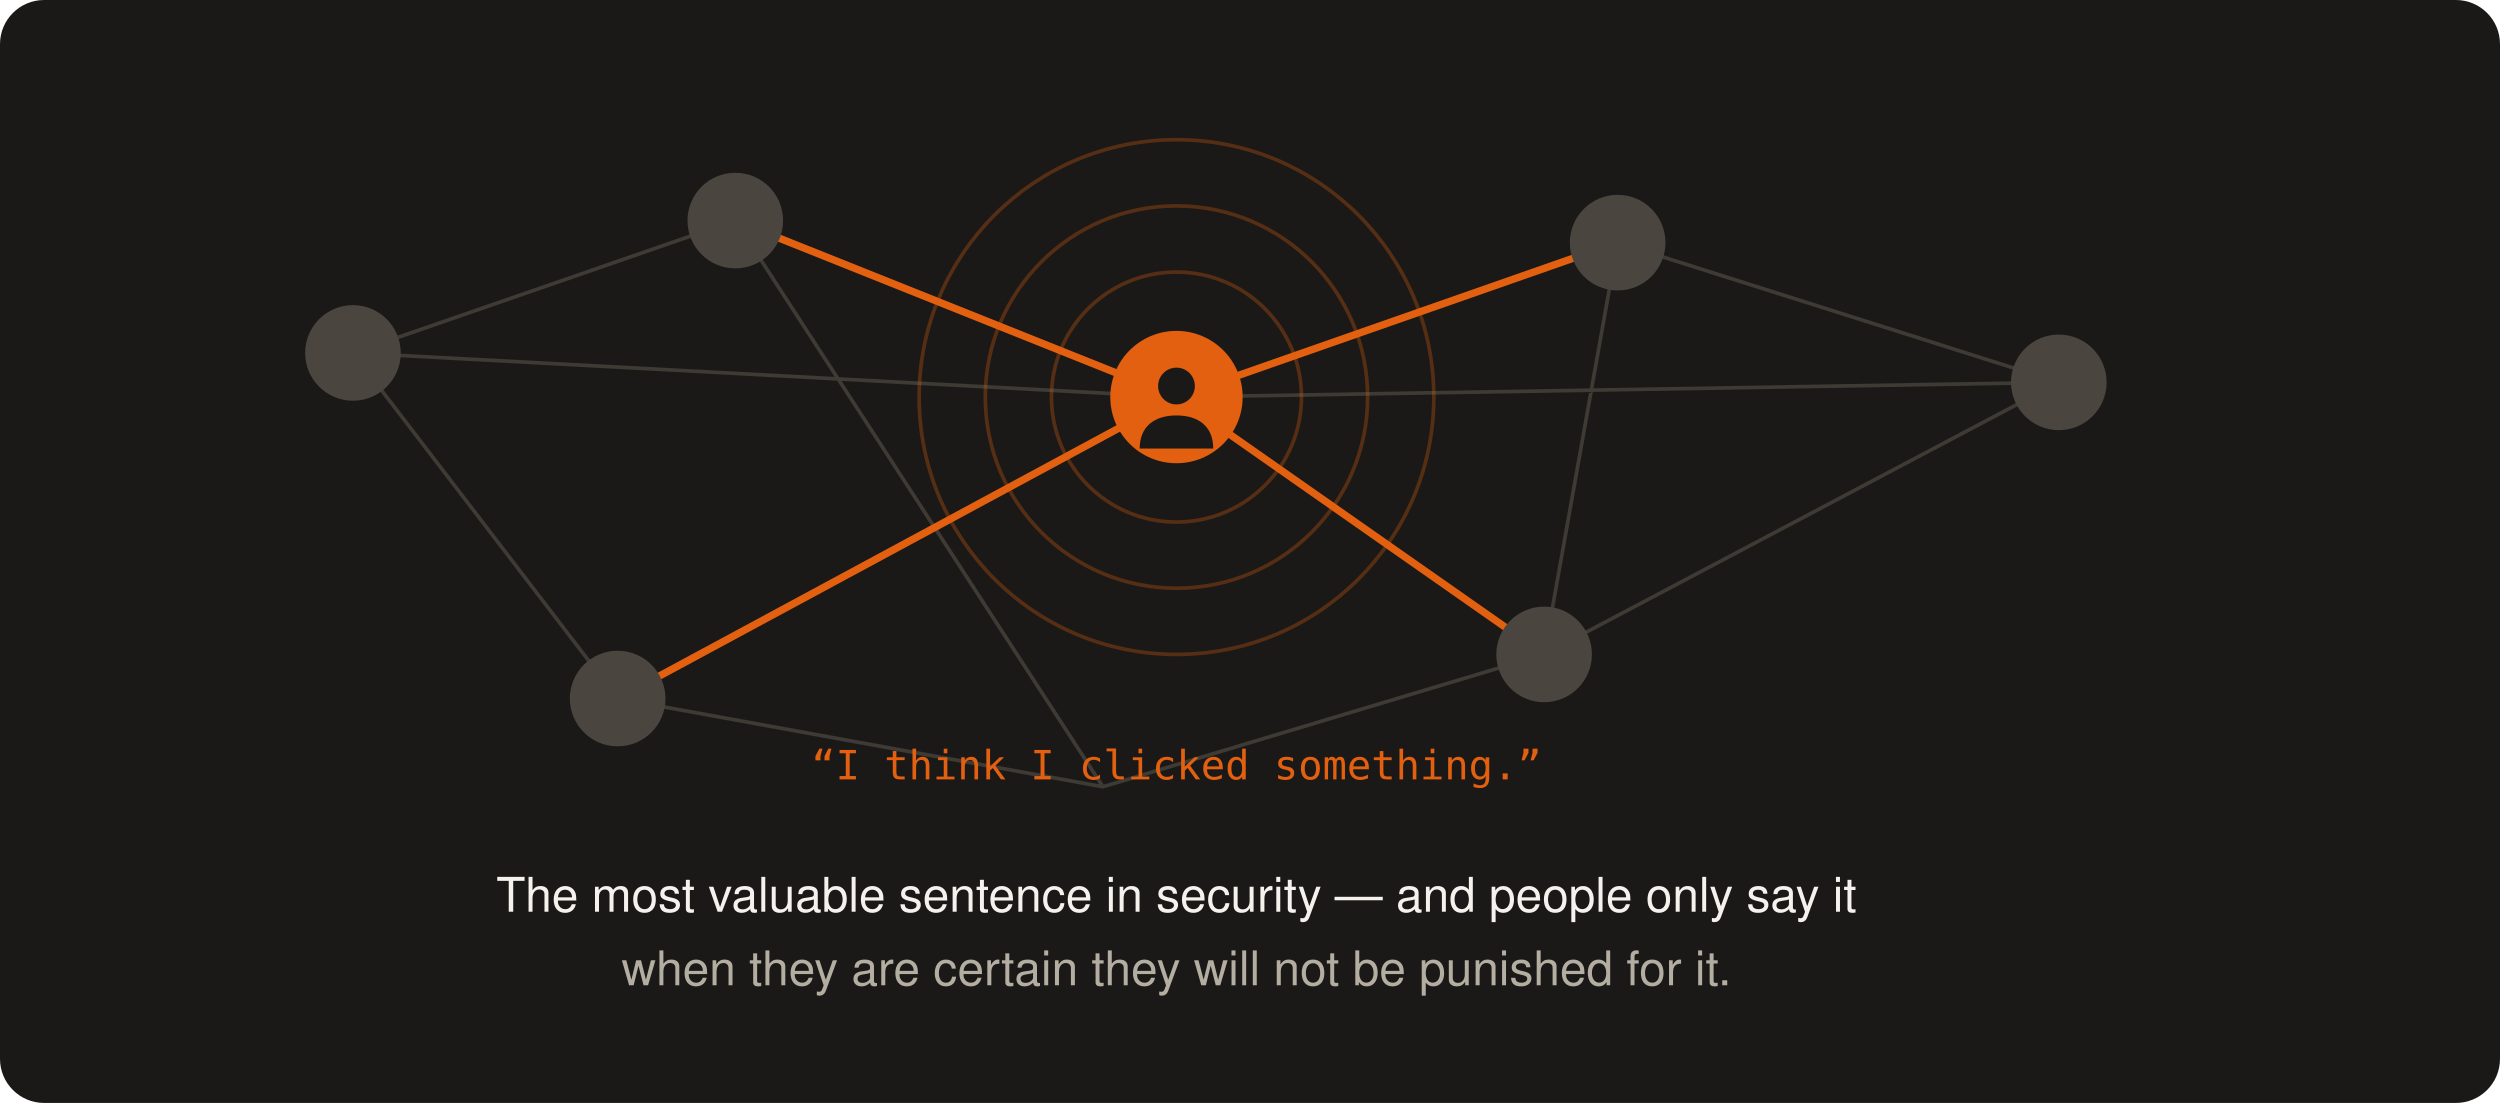
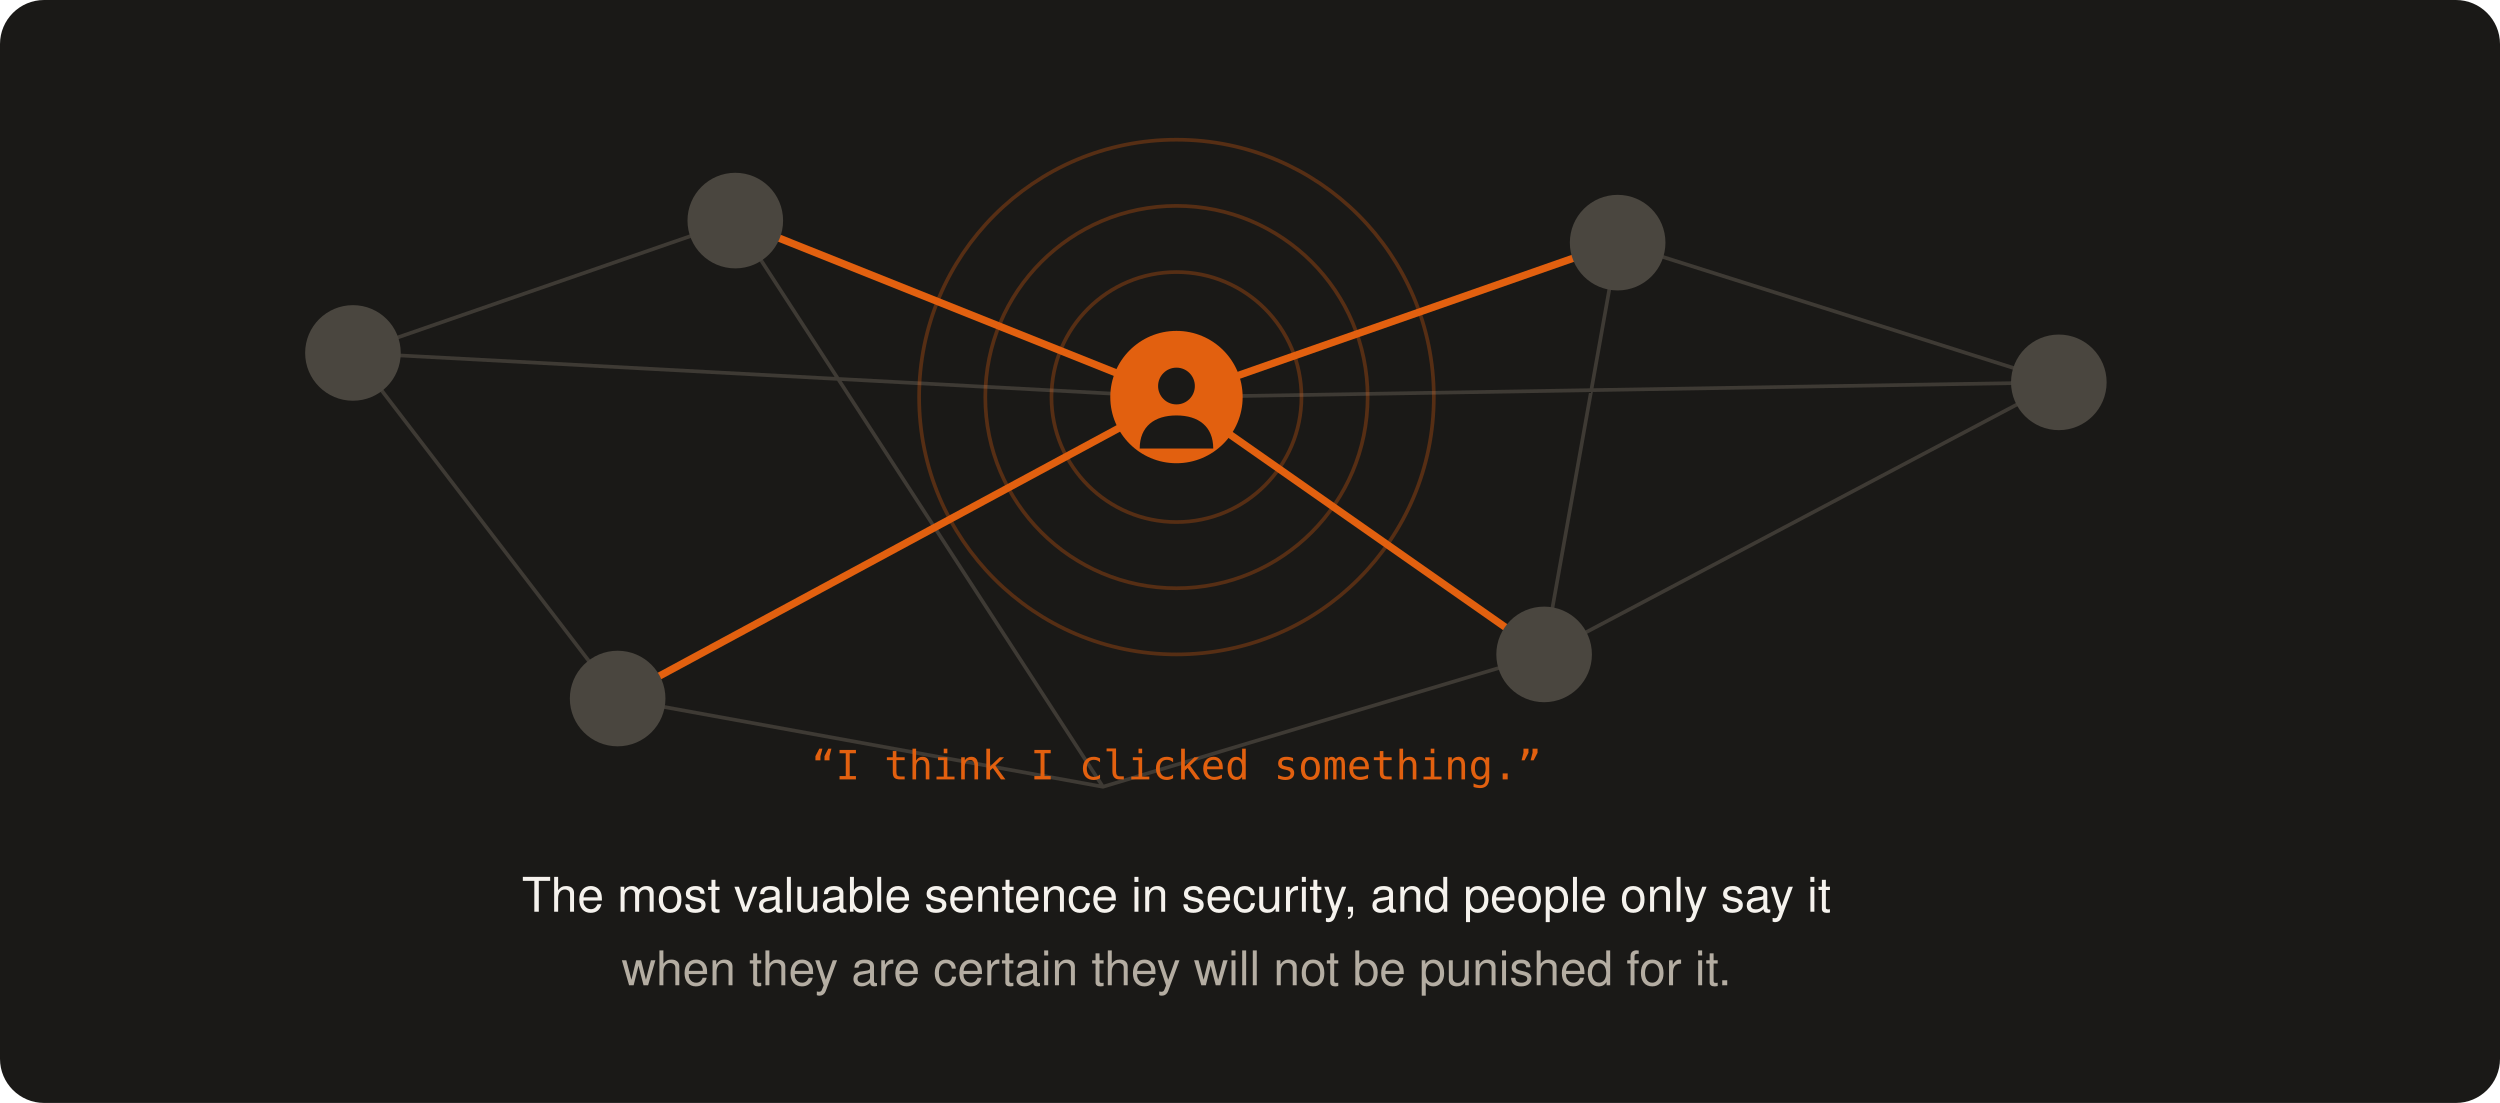
<svg xmlns="http://www.w3.org/2000/svg" viewBox="0 0 680 300" role="img" aria-labelledby="t10 d10" width="680" height="300">
  <rect width="680" height="300" rx="12" fill="#1A1917" />
  <g stroke="#3E3A34" fill="none">
    <path d="M96 96 200 60 320 108 440 66 560 104M96 96 168 190 300 214 420 178 560 104              M200 60 300 214M320 108 168 190M440 66 420 178M96 96 320 108M320 108 560 104              M168 190 96 96M420 178 560 104M200 60 320 108" />
  </g>
  <g stroke="#E2600F" stroke-width="2" fill="none" stroke-linecap="round">
    <path d="M320 108 200 60M320 108 168 190M320 108 440 66M320 108 420 178" />
  </g>
  <g fill="none" stroke="#E2600F" stroke-opacity=".3">
    <circle cx="320" cy="108" r="34" />
    <circle cx="320" cy="108" r="52" />
    <circle cx="320" cy="108" r="70" />
  </g>
  <g>
    <g fill="#4A463F">
      <circle cx="96" cy="96" r="13" />
      <circle cx="200" cy="60" r="13" />
      <circle cx="440" cy="66" r="13" />
      <circle cx="560" cy="104" r="13" />
      <circle cx="168" cy="190" r="13" />
      <circle cx="420" cy="178" r="13" />
    </g>
    <circle cx="320" cy="108" r="18" fill="#E2600F" />
    <path d="M320 100a5 5 0 1 1 0 10 5 5 0 0 1 0-10M310 122c0-6 4-9 10-9s10 3 10 9z" fill="#1A1917" />
  </g>
  <g font-family="ui-monospace, Menlo, Consolas, monospace" font-size="11" fill="#B4ADA2">
    <text x="320" y="212" text-anchor="middle" fill="#E2600F">“I think I clicked something.”</text>
  </g>
  <g font-family="Helvetica Neue, Helvetica, Arial, sans-serif" font-size="13" fill="#F5F2ED">
-     <text x="320" y="248" text-anchor="middle">The most valuable sentence in security — and people only say it</text>
+     <text x="320" y="248" text-anchor="middle">The most valuable sentence in security, and people only say it</text>
    <text x="320" y="268" text-anchor="middle" fill="#B4ADA2">when they are certain they will not be punished for it.</text>
  </g>
</svg>
